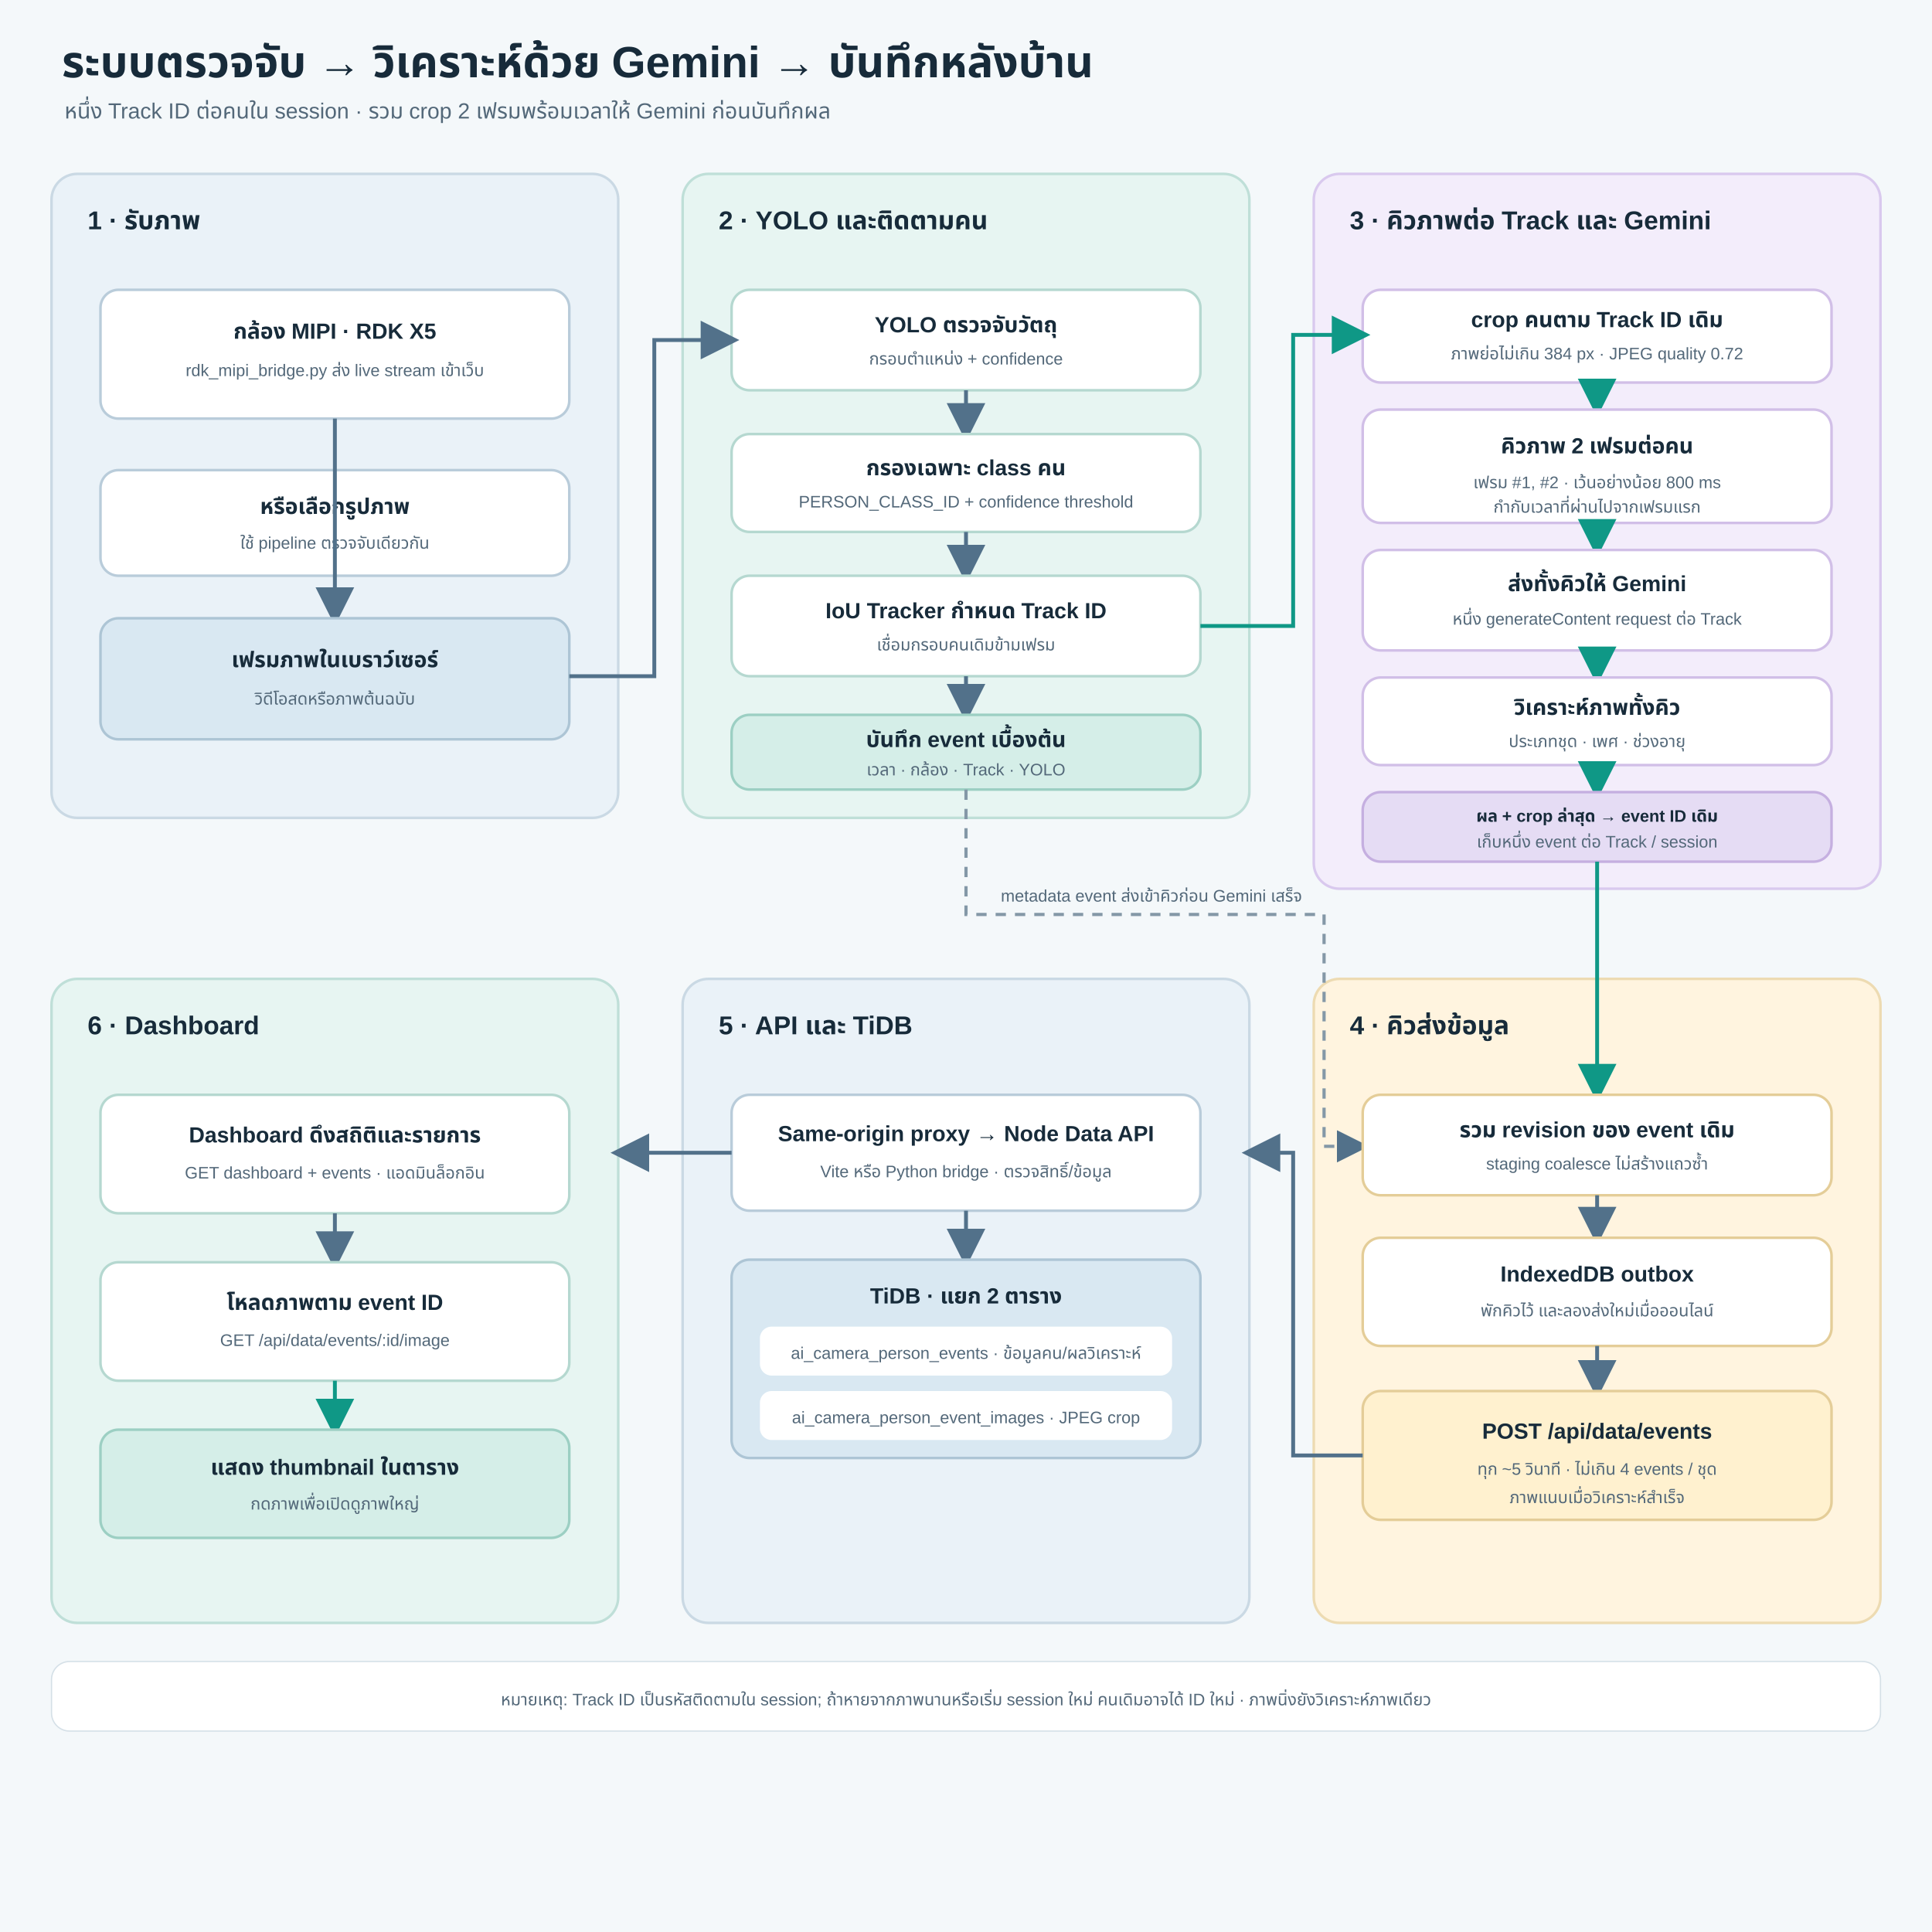
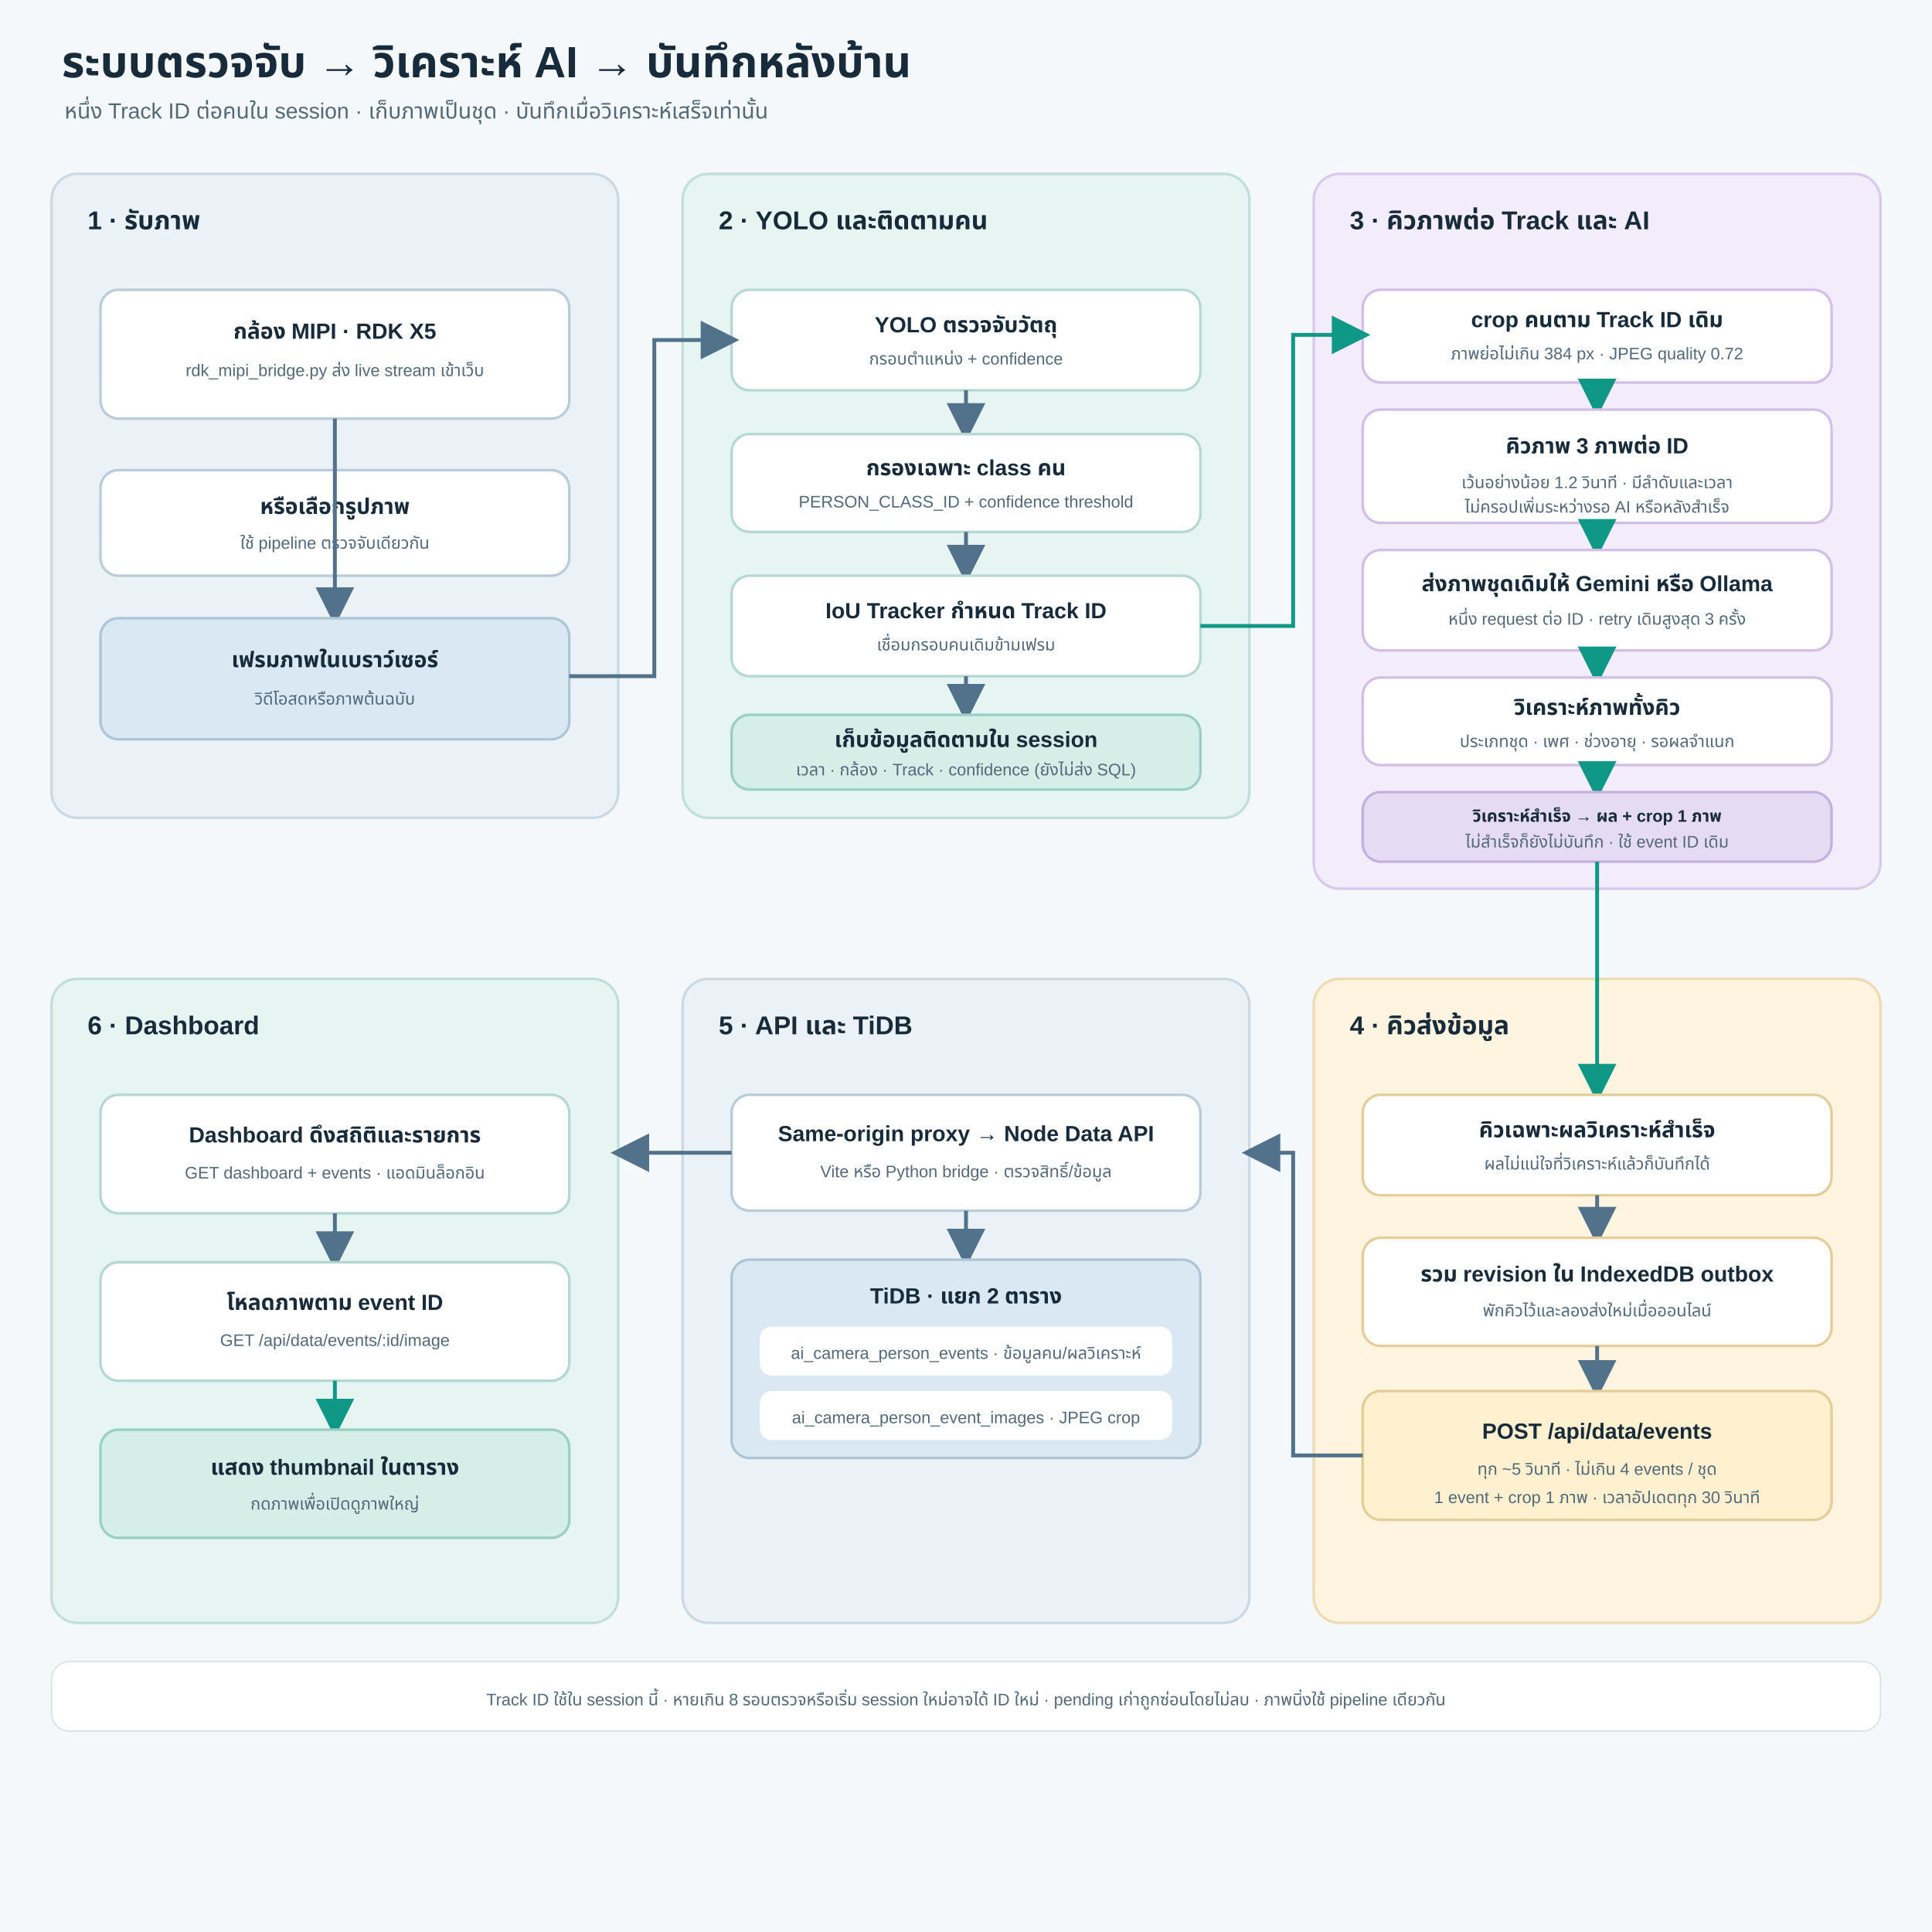
<svg xmlns="http://www.w3.org/2000/svg" width="1500" height="1500" viewBox="0 0 1500 1500" role="img" aria-labelledby="title desc">
  <defs>
    <marker id="arrow" markerWidth="10" markerHeight="10" refX="8" refY="5" orient="auto">
      <path d="M0 0L10 5L0 10Z" fill="#52718a" />
    </marker>
    <marker id="arrowTeal" markerWidth="10" markerHeight="10" refX="8" refY="5" orient="auto">
      <path d="M0 0L10 5L0 10Z" fill="#0f9886" />
    </marker>
    <style>
      text { font-family: "IBM Plex Sans Thai", "Noto Sans Thai", Arial, sans-serif; fill: #172b3a; }
      .title { font-size: 34px; font-weight: 700; }
      .subtitle { font-size: 17px; fill: #536879; }
      .lane-title { font-size: 20px; font-weight: 700; }
      .label { font-size: 17px; font-weight: 700; }
      .body { font-size: 15px; fill: #41586a; }
      .small { font-size: 13px; fill: #536879; }
      .tag { font-size: 13px; font-weight: 700; }
      .line { fill: none; stroke: #52718a; stroke-width: 3; marker-end: url(#arrow); }
      .teal { fill: none; stroke: #0f9886; stroke-width: 3; marker-end: url(#arrowTeal); }
      .dash { fill: none; stroke: #8498a7; stroke-width: 2.5; stroke-dasharray: 8 7; marker-end: url(#arrow); }
      .box { fill: white; stroke-width: 2; }
    </style>
  </defs>
  <rect width="1500" height="1500" fill="#f4f8fa" />
-   <text x="48" y="60" class="title">ระบบตรวจจับ → วิเคราะห์ด้วย Gemini → บันทึกหลังบ้าน</text>
-   <text x="50" y="92" class="subtitle">หนึ่ง Track ID ต่อคนใน session · รวม crop 2 เฟรมพร้อมเวลาให้ Gemini ก่อนบันทึกผล</text>
+   <text x="48" y="60" class="title">ระบบตรวจจับ → วิเคราะห์ AI → บันทึกหลังบ้าน</text>
+   <text x="50" y="92" class="subtitle">หนึ่ง Track ID ต่อคนใน session · เก็บภาพเป็นชุด · บันทึกเมื่อวิเคราะห์เสร็จเท่านั้น</text>
  <rect x="40" y="135" width="440" height="500" rx="20" fill="#eaf2f8" stroke="#cad9e4" stroke-width="2" />
  <rect x="530" y="135" width="440" height="500" rx="20" fill="#e7f5f2" stroke="#bfdfd8" stroke-width="2" />
  <rect x="1020" y="135" width="440" height="555" rx="20" fill="#f3edfb" stroke="#d9c9ee" stroke-width="2" />
  <rect x="40" y="760" width="440" height="500" rx="20" fill="#e7f5f2" stroke="#bfdfd8" stroke-width="2" />
  <rect x="530" y="760" width="440" height="500" rx="20" fill="#eaf2f8" stroke="#cad9e4" stroke-width="2" />
  <rect x="1020" y="760" width="440" height="500" rx="20" fill="#fff4df" stroke="#eddbb2" stroke-width="2" />
  <text x="68" y="178" class="lane-title">1 · รับภาพ</text>
  <text x="558" y="178" class="lane-title">2 · YOLO และติดตามคน</text>
-   <text x="1048" y="178" class="lane-title">3 · คิวภาพต่อ Track และ Gemini</text>
+   <text x="1048" y="178" class="lane-title">3 · คิวภาพต่อ Track และ AI</text>
  <text x="68" y="803" class="lane-title">6 · Dashboard</text>
  <text x="558" y="803" class="lane-title">5 · API และ TiDB</text>
  <text x="1048" y="803" class="lane-title">4 · คิวส่งข้อมูล</text>
  <rect x="78" y="225" width="364" height="100" rx="14" class="box" stroke="#b9ccda" />
  <text x="260" y="263" text-anchor="middle" class="label">กล้อง MIPI · RDK X5</text>
  <text x="260" y="292" text-anchor="middle" class="small">rdk_mipi_bridge.py ส่ง live stream เข้าเว็บ</text>
  <rect x="78" y="365" width="364" height="82" rx="14" class="box" stroke="#b9ccda" />
  <text x="260" y="399" text-anchor="middle" class="label">หรือเลือกรูปภาพ</text>
  <text x="260" y="426" text-anchor="middle" class="small">ใช้ pipeline ตรวจจับเดียวกัน</text>
  <path d="M260 325V480M260 447V480" class="line" />
  <rect x="78" y="480" width="364" height="94" rx="14" fill="#d9e8f2" stroke="#adc5d5" stroke-width="2" />
  <text x="260" y="518" text-anchor="middle" class="label">เฟรมภาพในเบราว์เซอร์</text>
  <text x="260" y="547" text-anchor="middle" class="small">วิดีโอสดหรือภาพต้นฉบับ</text>
  <rect x="568" y="225" width="364" height="78" rx="14" class="box" stroke="#b5d8d0" />
  <text x="750" y="258" text-anchor="middle" class="label">YOLO ตรวจจับวัตถุ</text>
  <text x="750" y="283" text-anchor="middle" class="small">กรอบตำแหน่ง + confidence</text>
  <path d="M442 525H508V264H568" class="line" />
  <path d="M750 303V337" class="line" />
  <rect x="568" y="337" width="364" height="76" rx="14" class="box" stroke="#b5d8d0" />
  <text x="750" y="369" text-anchor="middle" class="label">กรองเฉพาะ class คน</text>
  <text x="750" y="394" text-anchor="middle" class="small">PERSON_CLASS_ID + confidence threshold</text>
  <path d="M750 413V447" class="line" />
  <rect x="568" y="447" width="364" height="78" rx="14" class="box" stroke="#b5d8d0" />
  <text x="750" y="480" text-anchor="middle" class="label">IoU Tracker กำหนด Track ID</text>
  <text x="750" y="505" text-anchor="middle" class="small">เชื่อมกรอบคนเดิมข้ามเฟรม</text>
  <path d="M750 525V555" class="line" />
  <rect x="568" y="555" width="364" height="58" rx="14" fill="#d5eee8" stroke="#9ccfc3" stroke-width="2" />
-   <text x="750" y="580" text-anchor="middle" class="label">บันทึก event เบื้องต้น</text>
-   <text x="750" y="602" text-anchor="middle" class="small">เวลา · กล้อง · Track · YOLO</text>
+   <text x="750" y="580" text-anchor="middle" class="label">เก็บข้อมูลติดตามใน session</text>
+   <text x="750" y="602" text-anchor="middle" class="small">เวลา · กล้อง · Track · confidence (ยังไม่ส่ง SQL)</text>
  <rect x="1058" y="225" width="364" height="72" rx="14" class="box" stroke="#d1bfe7" />
  <text x="1240" y="254" text-anchor="middle" class="label">crop คนตาม Track ID เดิม</text>
  <text x="1240" y="279" text-anchor="middle" class="small">ภาพย่อไม่เกิน 384 px · JPEG quality 0.72</text>
  <path d="M932 486H1004V260H1058" class="teal" />
  <path d="M1240 297V318" class="teal" />
  <rect x="1058" y="318" width="364" height="88" rx="14" class="box" stroke="#d1bfe7" />
-   <text x="1240" y="352" text-anchor="middle" class="label">คิวภาพ 2 เฟรมต่อคน</text>
-   <text x="1240" y="379" text-anchor="middle" class="small">เฟรม #1, #2 · เว้นอย่างน้อย 800 ms</text>
-   <text x="1240" y="398" text-anchor="middle" class="small">กำกับเวลาที่ผ่านไปจากเฟรมแรก</text>
+   <text x="1240" y="352" text-anchor="middle" class="label">คิวภาพ 3 ภาพต่อ ID</text>
+   <text x="1240" y="379" text-anchor="middle" class="small">เว้นอย่างน้อย 1.2 วินาที · มีลำดับและเวลา</text>
+   <text x="1240" y="398" text-anchor="middle" class="small">ไม่ครอปเพิ่มระหว่างรอ AI หรือหลังสำเร็จ</text>
  <path d="M1240 406V427" class="teal" />
  <rect x="1058" y="427" width="364" height="78" rx="14" class="box" stroke="#d1bfe7" />
-   <text x="1240" y="459" text-anchor="middle" class="label">ส่งทั้งคิวให้ Gemini</text>
-   <text x="1240" y="485" text-anchor="middle" class="small">หนึ่ง generateContent request ต่อ Track</text>
+   <text x="1240" y="459" text-anchor="middle" class="label">ส่งภาพชุดเดิมให้ Gemini หรือ Ollama</text>
+   <text x="1240" y="485" text-anchor="middle" class="small">หนึ่ง request ต่อ ID · retry เดิมสูงสุด 3 ครั้ง</text>
  <path d="M1240 505V526" class="teal" />
  <rect x="1058" y="526" width="364" height="68" rx="14" class="box" stroke="#d1bfe7" />
  <text x="1240" y="555" text-anchor="middle" class="label">วิเคราะห์ภาพทั้งคิว</text>
-   <text x="1240" y="580" text-anchor="middle" class="small">ประเภทชุด · เพศ · ช่วงอายุ</text>
+   <text x="1240" y="580" text-anchor="middle" class="small">ประเภทชุด · เพศ · ช่วงอายุ · รอผลจำแนก</text>
  <path d="M1240 594V615" class="teal" />
  <rect x="1058" y="615" width="364" height="54" rx="14" fill="#e5dcf4" stroke="#c5afe0" stroke-width="2" />
-   <text x="1240" y="638" text-anchor="middle" class="tag">ผล + crop ล่าสุด → event ID เดิม</text>
-   <text x="1240" y="658" text-anchor="middle" class="small">เก็บหนึ่ง event ต่อ Track / session</text>
+   <text x="1240" y="638" text-anchor="middle" class="tag">วิเคราะห์สำเร็จ → ผล + crop 1 ภาพ</text>
+   <text x="1240" y="658" text-anchor="middle" class="small">ไม่สำเร็จก็ยังไม่บันทึก · ใช้ event ID เดิม</text>
  <path d="M1240 669V850" class="teal" />
-   <path d="M750 613V710H1028V890H1058" class="dash" />
-   <text x="894" y="700" text-anchor="middle" class="small">metadata event ส่งเข้าคิวก่อน Gemini เสร็จ</text>
  <rect x="1058" y="850" width="364" height="78" rx="14" class="box" stroke="#e4cd98" />
-   <text x="1240" y="883" text-anchor="middle" class="label">รวม revision ของ event เดิม</text>
-   <text x="1240" y="908" text-anchor="middle" class="small">staging coalesce ไม่สร้างแถวซ้ำ</text>
+   <text x="1240" y="883" text-anchor="middle" class="label">คิวเฉพาะผลวิเคราะห์สำเร็จ</text>
+   <text x="1240" y="908" text-anchor="middle" class="small">ผลไม่แน่ใจที่วิเคราะห์แล้วก็บันทึกได้</text>
  <path d="M1240 928V961" class="line" />
  <rect x="1058" y="961" width="364" height="84" rx="14" class="box" stroke="#e4cd98" />
-   <text x="1240" y="995" text-anchor="middle" class="label">IndexedDB outbox</text>
-   <text x="1240" y="1022" text-anchor="middle" class="small">พักคิวไว้ และลองส่งใหม่เมื่อออนไลน์</text>
+   <text x="1240" y="995" text-anchor="middle" class="label">รวม revision ใน IndexedDB outbox</text>
+   <text x="1240" y="1022" text-anchor="middle" class="small">พักคิวไว้และลองส่งใหม่เมื่อออนไลน์</text>
  <path d="M1240 1045V1080" class="line" />
  <rect x="1058" y="1080" width="364" height="100" rx="14" fill="#fff1cf" stroke="#e4cd98" stroke-width="2" />
  <text x="1240" y="1117" text-anchor="middle" class="label">POST /api/data/events</text>
  <text x="1240" y="1145" text-anchor="middle" class="small">ทุก ~5 วินาที · ไม่เกิน 4 events / ชุด</text>
-   <text x="1240" y="1167" text-anchor="middle" class="small">ภาพแนบเมื่อวิเคราะห์สำเร็จ</text>
+   <text x="1240" y="1167" text-anchor="middle" class="small">1 event + crop 1 ภาพ · เวลาอัปเดตทุก 30 วินาที</text>
  <path d="M1058 1130H1004V895H970" class="line" />
  <rect x="568" y="850" width="364" height="90" rx="14" class="box" stroke="#b9ccda" />
  <text x="750" y="886" text-anchor="middle" class="label">Same-origin proxy → Node Data API</text>
  <text x="750" y="914" text-anchor="middle" class="small">Vite หรือ Python bridge · ตรวจสิทธิ์/ข้อมูล</text>
  <path d="M750 940V978" class="line" />
  <rect x="568" y="978" width="364" height="154" rx="14" fill="#d9e8f2" stroke="#adc5d5" stroke-width="2" />
  <text x="750" y="1012" text-anchor="middle" class="label">TiDB · แยก 2 ตาราง</text>
  <rect x="590" y="1030" width="320" height="38" rx="9" fill="#fff" />
  <text x="750" y="1055" text-anchor="middle" class="small">ai_camera_person_events · ข้อมูลคน/ผลวิเคราะห์</text>
  <rect x="590" y="1080" width="320" height="38" rx="9" fill="#fff" />
  <text x="750" y="1105" text-anchor="middle" class="small">ai_camera_person_event_images · JPEG crop</text>
  <path d="M568 895H480" class="line" />
  <rect x="78" y="850" width="364" height="92" rx="14" class="box" stroke="#b5d8d0" />
  <text x="260" y="887" text-anchor="middle" class="label">Dashboard ดึงสถิติและรายการ</text>
  <text x="260" y="915" text-anchor="middle" class="small">GET dashboard + events · แอดมินล็อกอิน</text>
  <path d="M260 942V980" class="line" />
  <rect x="78" y="980" width="364" height="92" rx="14" class="box" stroke="#b5d8d0" />
  <text x="260" y="1017" text-anchor="middle" class="label">โหลดภาพตาม event ID</text>
  <text x="260" y="1045" text-anchor="middle" class="small">GET /api/data/events/:id/image</text>
  <path d="M260 1072V1110" class="teal" />
  <rect x="78" y="1110" width="364" height="84" rx="14" fill="#d5eee8" stroke="#9ccfc3" stroke-width="2" />
  <text x="260" y="1145" text-anchor="middle" class="label">แสดง thumbnail ในตาราง</text>
  <text x="260" y="1172" text-anchor="middle" class="small">กดภาพเพื่อเปิดดูภาพใหญ่</text>
  <rect x="40" y="1290" width="1420" height="54" rx="14" fill="#fff" stroke="#d5e0e7" />
-   <text x="750" y="1324" text-anchor="middle" class="small">หมายเหตุ: Track ID เป็นรหัสติดตามใน session; ถ้าหายจากภาพนานหรือเริ่ม session ใหม่ คนเดิมอาจได้ ID ใหม่ · ภาพนิ่งยังวิเคราะห์ภาพเดียว</text>
+   <text x="750" y="1324" text-anchor="middle" class="small">Track ID ใช้ใน session นี้ · หายเกิน 8 รอบตรวจหรือเริ่ม session ใหม่อาจได้ ID ใหม่ · pending เก่าถูกซ่อนโดยไม่ลบ · ภาพนิ่งใช้ pipeline เดียวกัน</text>
</svg>
